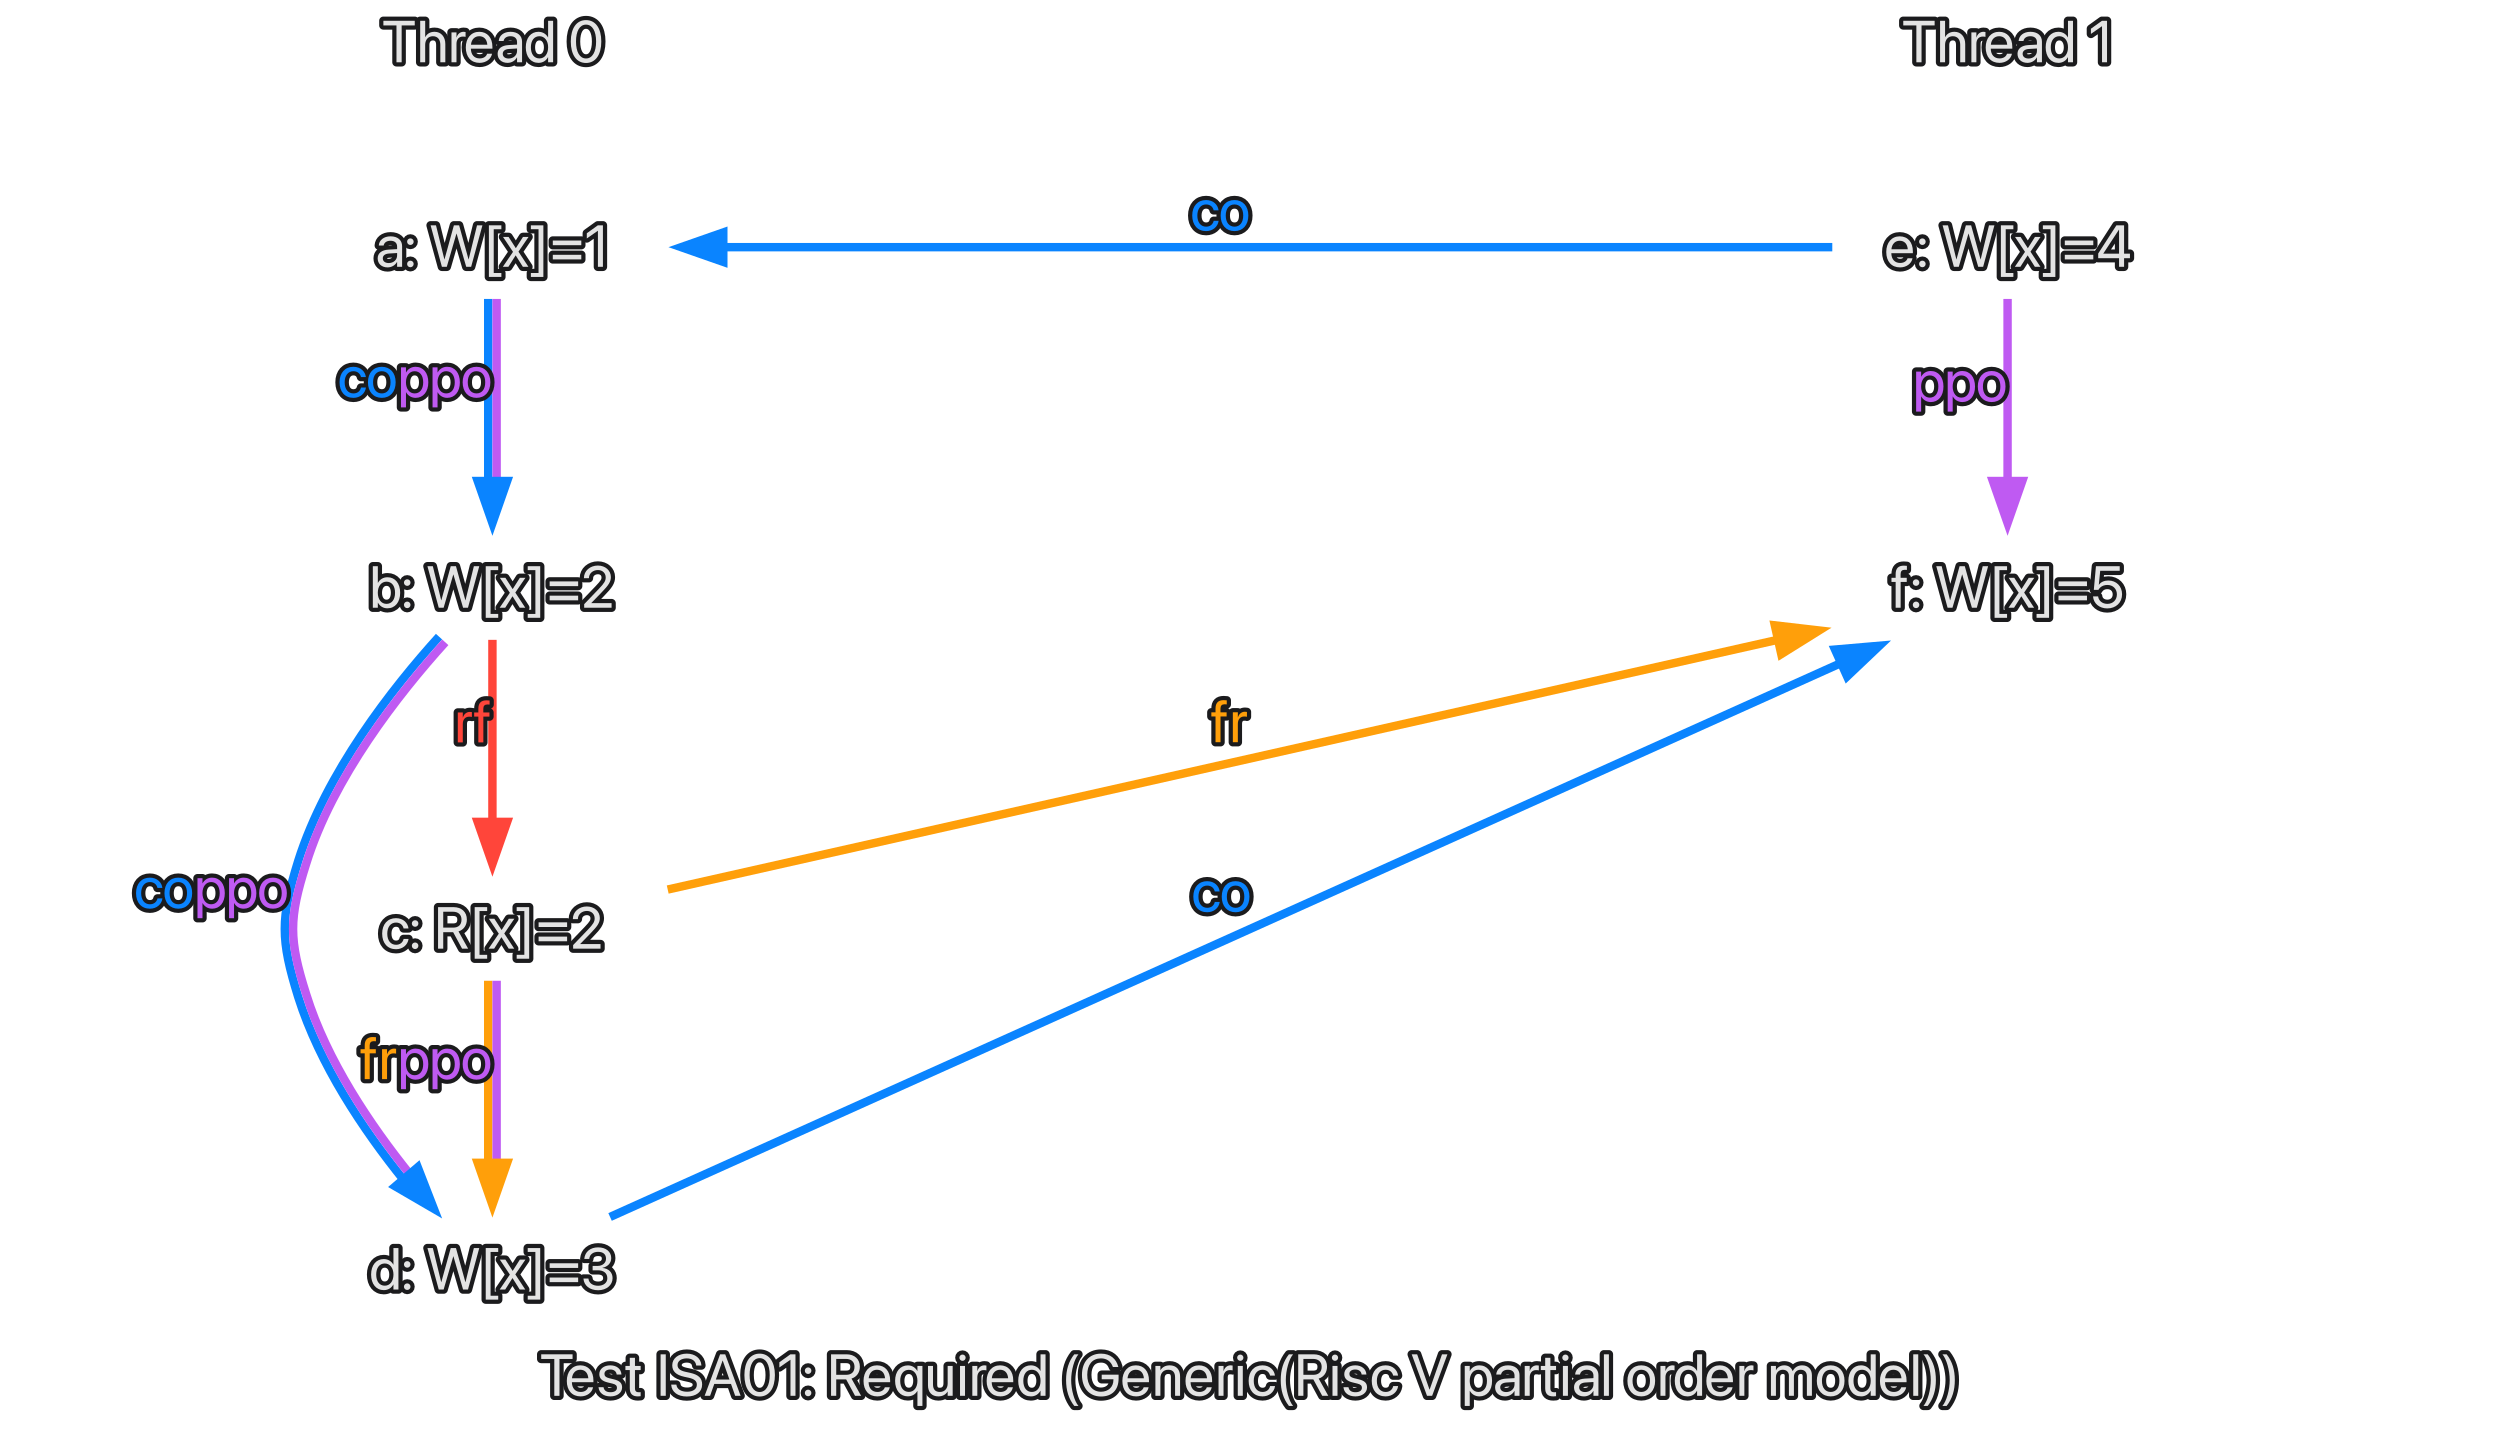
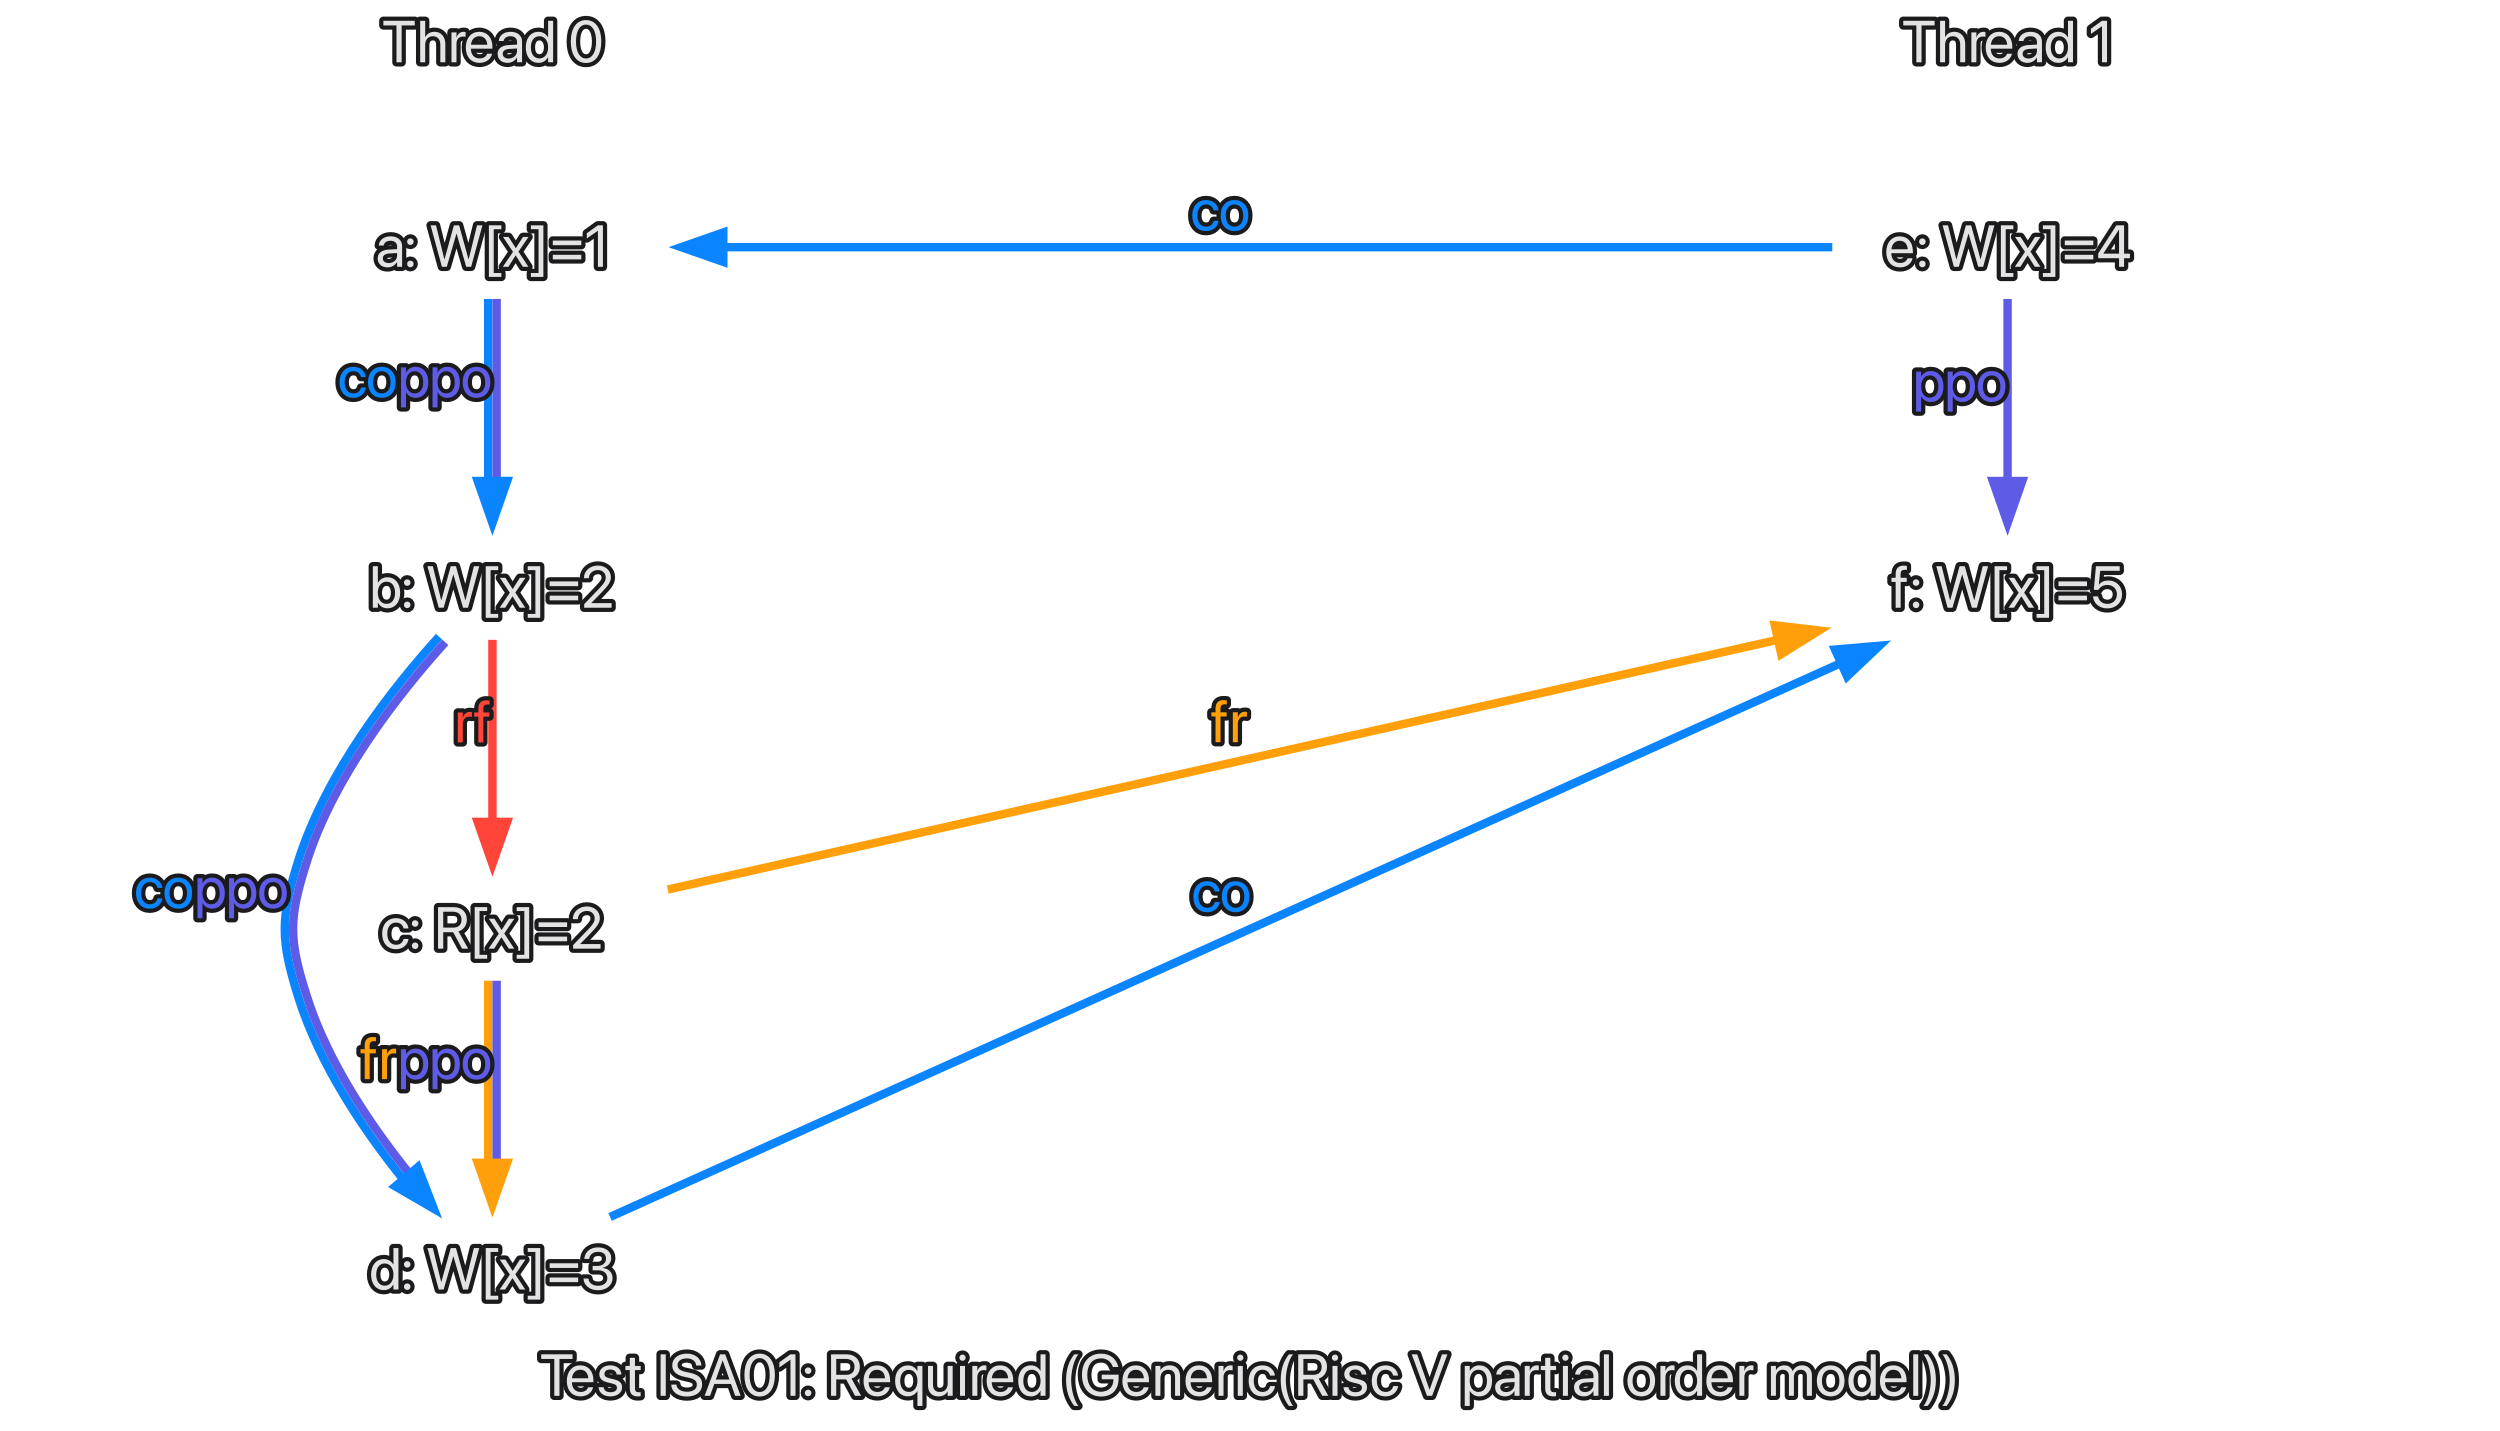
<svg xmlns="http://www.w3.org/2000/svg" xmlns:xlink="http://www.w3.org/1999/xlink" width="594" height="340">
  <defs>
    <path id="c" d="M3.453 0h1.23v-8.758h3.11v-1.105H.343v1.105h3.11Zm0 0" />
    <path id="d" d="M3.7.137c1.55 0 2.714-.93 2.945-2.106l.015-.07H5.488l-.02.062c-.202.61-.84 1.059-1.741 1.059-1.266 0-2.07-.852-2.098-2.316h5.117v-.438c0-2.133-1.18-3.574-3.121-3.574s-3.2 1.512-3.2 3.71v.009C.426-1.293 1.657.137 3.7.137m-.083-6.332c1.04 0 1.805.652 1.922 2.03H1.65c.128-1.323.937-2.03 1.968-2.03m0 0" />
    <path id="e" d="M3.297.137c1.586 0 2.762-.875 2.762-2.121v-.004c0-1.012-.52-1.582-1.957-1.93l-1.13-.273c-.784-.192-1.105-.528-1.105-1.012v-.008c0-.629.531-1.043 1.395-1.043.883 0 1.406.457 1.504 1.149l.007.046h1.133l-.008-.09C5.813-6.335 4.82-7.245 3.262-7.245c-1.54 0-2.614.867-2.614 2.09v.008c0 1.027.653 1.648 1.993 1.968l1.125.274c.808.199 1.074.484 1.074 1v.004c0 .644-.574 1.047-1.54 1.047-.968 0-1.495-.418-1.64-1.13l-.012-.066H.457l.008.063C.609-.718 1.62.137 3.297.137m0 0" />
    <path id="f" d="M3.082.137c.234 0 .488-.028.637-.047v-.965c-.102.008-.239.027-.383.027-.637 0-.969-.21-.969-.972v-4.305H3.72v-.984H2.367v-1.922h-1.23v1.922H.097v.984h1.04v4.313c0 1.359.64 1.949 1.945 1.949m0 0" />
    <path id="h" d="M.957 0h1.23v-9.863H.958Zm0 0" />
    <path id="i" d="M4.184.164c2.257 0 3.644-1.11 3.644-2.86v-.003c0-1.504-.848-2.324-2.871-2.77l-1.094-.238c-1.285-.281-1.879-.79-1.879-1.594v-.008c0-.949.86-1.578 2.18-1.586 1.25 0 2.09.594 2.242 1.602l.012.094h1.23l-.003-.102c-.11-1.613-1.52-2.726-3.446-2.726-2.031 0-3.469 1.132-3.472 2.754v.007c0 1.442.902 2.309 2.828 2.735l1.093.238c1.356.3 1.922.785 1.922 1.652v.008c0 1.02-.894 1.66-2.316 1.66-1.43 0-2.387-.605-2.531-1.597l-.012-.098H.48l.003.098C.61-.883 2.051.164 4.184.164m0 0" />
    <path id="j" d="M.172 0h1.293l.996-2.824h3.973L7.43 0h1.293L5.059-9.863H3.844Zm4.266-8.387h.027L6.063-3.87H2.836Zm0 0" />
    <path id="k" d="M4.238.164c2.27 0 3.63-1.96 3.63-5.094v-.011c0-3.133-1.36-5.086-3.63-5.086S.621-8.074.621-4.941v.011C.621-1.797 1.97.164 4.238.164m0-1.074C2.734-.91 1.86-2.453 1.86-4.93v-.011c0-2.477.875-4.008 2.38-4.008 1.503 0 2.394 1.531 2.394 4.008v.011c0 2.477-.89 4.02-2.395 4.02m0 0" />
    <path id="l" d="M3.316 0h1.188v-9.863H3.3L.676-7.977v1.235L3.289-8.56h.027Zm0 0" />
    <path id="m" d="M1.504-5.195a.774.774 0 0 0 .781-.782.77.77 0 0 0-.781-.777.767.767 0 0 0-.777.777c0 .438.34.782.777.782m0 5.293a.774.774 0 0 0 .781-.782.774.774 0 0 0-.781-.78.77.77 0 0 0-.777.78c0 .438.34.782.777.782m0 0" />
    <path id="n" d="M.957 0h1.23v-3.902h2.36L6.66 0h1.442L5.816-4.094c1.23-.39 1.985-1.449 1.985-2.816v-.016c0-1.777-1.246-2.937-3.145-2.937H.957Zm1.23-4.992V-8.77h2.305c1.266 0 2.035.696 2.035 1.872v.015c0 1.207-.715 1.89-1.98 1.89Zm0 0" />
    <path id="o" d="M5.73 2.395h1.188V-7.11H5.73v1.203h-.027c-.437-.785-1.23-1.328-2.238-1.328C1.66-7.234.425-5.79.425-3.57v.007C.426-1.328 1.649.126 3.438.126c1.02 0 1.84-.5 2.266-1.281h.027ZM3.7-.93c-1.266 0-2.06-1.004-2.06-2.632v-.008c0-1.59.794-2.61 2.06-2.61 1.202 0 2.03 1.032 2.03 2.61v.007C5.73-1.968 4.91-.93 3.7-.93m0 0" />
    <path id="p" d="M3.2.137c1.081 0 1.804-.485 2.187-1.149h.027V0h1.191v-7.11h-1.19v4.184c0 1.211-.731 2.008-1.852 2.008-1.094 0-1.633-.633-1.633-1.789v-4.402H.738v4.613C.738-.875 1.641.137 3.2.137m0 0" />
    <path id="q" d="M1.441-8.312a.744.744 0 0 0 .746-.747.74.74 0 0 0-.746-.746.74.74 0 0 0-.742.746c0 .41.332.746.742.746M.848 0h1.191v-7.11H.848Zm0 0" />
    <path id="r" d="M.773 0h1.188v-4.39c0-1.079.601-1.723 1.527-1.723.285 0 .54.035.633.07v-1.156c-.094-.012-.273-.047-.476-.047-.801 0-1.415.52-1.657 1.34h-.027V-7.11H.773Zm0 0" />
    <path id="s" d="M3.445.137c1.02 0 1.813-.512 2.258-1.34h.027V0h1.188v-9.863H5.73v3.941h-.027c-.445-.82-1.273-1.324-2.277-1.324-1.785 0-3 1.441-3 3.684v.007c0 2.243 1.203 3.692 3.02 3.692M3.68-.918c-1.258 0-2.04-1.004-2.04-2.637v-.007c0-1.622.782-2.633 2.04-2.633 1.195 0 2.054 1.047 2.054 2.633v.007c0 1.594-.851 2.637-2.054 2.637m0 0" />
    <path id="t" d="M3.242 2.395h.996c-.984-1.145-1.73-3.852-1.73-6.133 0-2.285.746-4.985 1.73-6.125h-.996C1.906-8.168 1.301-6.172 1.301-3.738c0 2.433.605 4.441 1.941 6.133m0 0" />
    <path id="u" d="M5.094.164c2.633 0 4.183-1.578 4.183-4.246v-.938H5.266v1.082h2.78v.176c0 1.657-1.202 2.79-2.952 2.79-2.012 0-3.262-1.532-3.262-4.012v-.008c0-2.434 1.23-3.903 3.262-3.903 1.386 0 2.343.72 2.8 1.97l.028.073h1.293L9.18-6.98c-.457-1.743-1.817-3.047-4.086-3.047-2.754 0-4.52 1.953-4.52 5.035v.008C.574-1.84 2.34.164 5.094.164m0 0" />
    <path id="v" d="M.773 0h1.188v-4.184c0-1.21.734-2.011 1.855-2.011 1.094 0 1.633.636 1.633 1.793V0h1.188v-4.613c0-1.621-.903-2.633-2.461-2.633-1.078 0-1.805.484-2.188 1.148h-.027v-1.011H.773Zm0 0" />
    <path id="w" d="M3.719.137c1.605 0 2.777-1.047 2.969-2.399l.003-.05H5.523l-.011.054c-.2.793-.82 1.34-1.793 1.34-1.23 0-2.078-.977-2.078-2.629v-.008c0-1.613.828-2.64 2.066-2.64 1.043 0 1.617.629 1.797 1.34l.012.054H6.68l-.008-.054C6.523-6.07 5.477-7.246 3.707-7.246 1.73-7.246.426-5.812.426-3.57v.007c0 2.262 1.277 3.7 3.293 3.7m0 0" />
    <path id="x" d="M3.809 0h1.214L8.66-9.863H7.371L4.43-1.477h-.028L1.465-9.863H.172Zm0 0" />
    <path id="y" d="M.773 2.395h1.188v-3.586h.027C2.434-.371 3.262.137 4.266.137c1.785 0 3-1.442 3-3.684v-.008c0-2.242-1.203-3.691-3.02-3.691-1.02 0-1.812.512-2.258 1.34h-.027V-7.11H.773ZM4.012-.918c-1.196 0-2.055-1.043-2.055-2.629v-.008c0-1.593.852-2.64 2.055-2.64 1.258 0 2.039 1.008 2.039 2.64v.008c0 1.617-.781 2.629-2.04 2.629m0 0" />
    <path id="z" d="M2.852.137c.949 0 1.804-.512 2.222-1.293h.028V0h1.187v-4.914c0-1.422-1.05-2.332-2.734-2.332-1.676 0-2.692.941-2.797 2.113l-.004.074h1.148l.012-.062c.137-.637.711-1.074 1.629-1.074.988 0 1.559.527 1.559 1.394v.598l-2.04.113C1.43-3.992.485-3.234.485-2.023v.011c0 1.293.954 2.149 2.368 2.149M1.703-2.012v-.011c0-.664.547-1.086 1.496-1.141l1.903-.117v.582c0 1.031-.864 1.804-1.985 1.804-.855 0-1.414-.433-1.414-1.117m0 0" />
    <path id="A" d="M.836 0h1.187v-9.863H.836Zm0 0" />
    <path id="B" d="M3.719.137c1.96 0 3.289-1.422 3.289-3.692v-.015c0-2.27-1.332-3.676-3.297-3.676C1.75-7.246.426-5.832.426-3.57v.015C.426-1.293 1.742.137 3.719.137m.008-1.055c-1.258 0-2.086-.96-2.086-2.637v-.015c0-1.66.836-2.625 2.07-2.625 1.258 0 2.078.957 2.078 2.625v.015c0 1.668-.812 2.637-2.062 2.637m0 0" />
    <path id="C" d="M.773 0h1.188v-4.457c0-.992.684-1.738 1.629-1.738.883 0 1.457.57 1.457 1.43V0h1.187v-4.52c0-.968.664-1.675 1.606-1.675.937 0 1.476.582 1.476 1.558V0h1.192v-4.91c0-1.414-.91-2.336-2.317-2.336-1 0-1.832.512-2.23 1.367h-.027c-.309-.867-1.024-1.367-1.997-1.367-.914 0-1.624.473-1.949 1.176h-.027v-1.04H.773Zm0 0" />
    <path id="D" d="M1.273 2.395c1.332-1.692 1.942-3.7 1.942-6.133 0-2.434-.61-4.43-1.942-6.125h-1c.985 1.14 1.73 3.84 1.73 6.125 0 2.281-.745 4.988-1.73 6.133Zm0 0" />
    <path id="E" d="M.836 0h1.187v-4.148c0-1.211.73-2.047 1.832-2.047 1.11 0 1.766.761 1.766 2.047V0H6.81v-4.355c0-1.723-1.032-2.891-2.543-2.891-1.059 0-1.832.473-2.215 1.27h-.028v-3.887H.836Zm0 0" />
    <path id="F" d="M2.996 0h1.16l2.297-7.902h.027L8.777 0h1.164l2.684-9.863H11.34L9.352-1.766h-.028L7.09-9.863H5.844L3.609-1.766h-.027L1.594-9.863H.309Zm0 0" />
    <path id="G" d="M1.41 2.395h2.965v-.926H2.559V-8.934h1.816v-.93H1.41Zm0 0" />
    <path id="H" d="M.219 0h1.32l1.715-2.707h.027L4.984 0h1.32L3.938-3.602l2.399-3.507H5.012L3.324-4.445h-.027L1.586-7.11H.262L2.64-3.555Zm0 0" />
    <path id="I" d="M3.105 2.395V-9.863H.137v.93h1.82V1.468H.137v.926Zm0 0" />
    <path id="J" d="M.848-5.14h6.77v-1.11H.847Zm0 3.382h6.77v-1.105H.847Zm0 0" />
    <path id="K" d="M4.309.137c1.816 0 3.02-1.45 3.02-3.692v-.007c0-2.243-1.216-3.684-3-3.684-1.005 0-1.833.504-2.278 1.324h-.028v-3.941H.836V0h1.187v-1.203h.028c.445.828 1.238 1.34 2.258 1.34M4.074-.918c-1.203 0-2.058-1.043-2.058-2.637v-.007c0-1.586.863-2.633 2.058-2.633 1.258 0 2.04 1.011 2.04 2.633v.007c0 1.633-.782 2.637-2.04 2.637m0 0" />
    <path id="L" d="M.8 0H7.31v-1.094h-4.82v-.027l2.343-2.406C6.645-5.38 7.145-6.195 7.145-7.273v-.016c0-1.543-1.305-2.738-3.09-2.738-1.84 0-3.317 1.261-3.317 2.972v.04H1.93v-.032c0-1.062.914-1.91 2.144-1.91 1.074 0 1.832.727 1.84 1.73v.016c0 .82-.309 1.352-1.64 2.738L.8-.848Zm0 0" />
    <path id="M" d="M1.156 0h1.188v-6.125h1.449v-.984H2.332v-.868c0-.707.328-1.039.984-1.039.184 0 .368.004.512.028v-.965A5 5 0 0 0 3.105-10c-1.312 0-1.949.648-1.949 2.016v.875H.164v.984h.992Zm0 0" />
    <path id="N" d="M4.121.164c1.977 0 3.426-1.219 3.426-2.863v-.016c0-1.402-.977-2.297-2.414-2.418v-.027c1.23-.262 2.094-1.094 2.094-2.313v-.011c0-1.5-1.239-2.543-3.118-2.543-1.847 0-3.117 1.07-3.273 2.68l-.008.066h1.184l.004-.067c.105-1 .93-1.613 2.093-1.613 1.204 0 1.88.594 1.88 1.625v.016c0 .984-.821 1.707-1.997 1.707H2.81v1.039h1.238c1.383 0 2.25.676 2.25 1.886v.016c0 1.043-.883 1.77-2.176 1.77-1.312 0-2.2-.672-2.3-1.641l-.008-.07H.629l.008.082C.766-.973 2.086.164 4.12.164m0 0" />
    <path id="O" d="M4.191.164C6.242.164 7.7-1.219 7.703-3.19v-.016c0-1.895-1.367-3.266-3.258-3.266-.957 0-1.777.356-2.242 1.016h-.027l.332-3.313h4.637v-1.093H1.496L.992-4.238h1.086c.129-.227.29-.418.465-.582.437-.395 1.012-.594 1.684-.594 1.304 0 2.242.93 2.246 2.226v.016c0 1.324-.93 2.254-2.27 2.254-1.18 0-2.055-.742-2.18-1.723l-.007-.054H.809l.003.078C.958-1.012 2.306.164 4.193.164m0 0" />
    <path id="P" d="M5.488 0H6.68v-2.05h1.394v-1.083H6.68v-6.73H4.86L.534-3.164v1.113h4.953ZM1.75-3.133v-.027l3.7-5.652h.038v5.68Zm0 0" />
  </defs>
  <path fill="none" stroke="#0A84FF" stroke-miterlimit="10" stroke-width="2" d="M116 71.027v43.633" />
-   <path fill="none" stroke="#BF5AF2" stroke-miterlimit="10" stroke-width="2" d="M118 71.027v43.633" />
+   <path fill="none" stroke="#5E5CE6" stroke-miterlimit="10" stroke-width="2" d="M118 71.027v43.633" />
  <path fill="#0A84FF" stroke="#0A84FF" stroke-miterlimit="10" stroke-width="2" d="m120.5 114.281-3.5 10-3.5-10Zm0 0" />
  <path fill="none" stroke="#FF453A" stroke-miterlimit="10" stroke-width="2" d="M117 152.027v43.633" />
  <path fill="#FF453A" stroke="#FF453A" stroke-miterlimit="10" stroke-width="2" d="m120.5 195.281-3.5 10-3.5-10Zm0 0" />
  <path fill="none" stroke="#0A84FF" stroke-miterlimit="10" stroke-width="2" d="M104.313 151.266c-11.11 12.293-26.805 32.254-33.47 53.336-4.241 13.722-4.241 18.523 0 32.246 5.098 16.156 15.466 31.582 25.067 43.504" />
-   <path fill="none" stroke="#BF5AF2" stroke-miterlimit="10" stroke-width="2" d="M105.797 152.61c-11.02 12.183-26.715 32.144-33.043 52.59-4.152 13.124-4.152 17.925 0 31.05 4.848 15.64 15.215 31.066 24.715 42.848" />
+   <path fill="none" stroke="#5E5CE6" stroke-miterlimit="10" stroke-width="2" d="M105.797 152.61c-11.02 12.183-26.715 32.144-33.043 52.59-4.152 13.124-4.152 17.925 0 31.05 4.848 15.64 15.215 31.066 24.715 42.848" />
  <path fill="#0A84FF" stroke="#0A84FF" stroke-miterlimit="10" stroke-width="2" d="m99.254 277.336 3.836 9.875-9.16-5.328Zm0 0" />
  <path fill="none" stroke="#FF9F0A" stroke-miterlimit="10" stroke-width="2" d="M116 233.027v43.633" />
-   <path fill="none" stroke="#BF5AF2" stroke-miterlimit="10" stroke-width="2" d="M118 233.027v43.633" />
+   <path fill="none" stroke="#5E5CE6" stroke-miterlimit="10" stroke-width="2" d="M118 233.027v43.633" />
  <path fill="#FF9F0A" stroke="#FF9F0A" stroke-miterlimit="10" stroke-width="2" d="m120.5 276.281-3.5 10-3.5-10Zm0 0" />
  <path fill="none" stroke="#FF9F0A" stroke-miterlimit="10" stroke-width="2" d="M158.648 211.355c65.301-14.695 191.774-43.152 264.106-59.425" />
  <path fill="#FF9F0A" stroke="#FF9F0A" stroke-miterlimit="10" stroke-width="2" d="m421.695 148.582 10.524 1.219-8.989 5.61Zm0 0" />
  <path fill="none" stroke="#0A84FF" stroke-miterlimit="10" stroke-width="2" d="m144.95 289.148 292.488-131.62" />
  <path fill="#0A84FF" stroke="#0A84FF" stroke-miterlimit="10" stroke-width="2" d="m436 154.336 10.555-.91-7.684 7.293Zm0 0" />
  <path fill="none" stroke="#0A84FF" stroke-miterlimit="10" stroke-width="2" d="M435.352 58.727H171.695" />
  <path fill="#0A84FF" stroke="#0A84FF" stroke-miterlimit="10" stroke-width="2" d="m171.855 62.227-10-3.5 10-3.5Zm0 0" />
-   <path fill="none" stroke="#BF5AF2" stroke-miterlimit="10" stroke-width="2" d="M477 71.027v43.633" />
-   <path fill="#BF5AF2" stroke="#BF5AF2" stroke-miterlimit="10" stroke-width="2" d="m480.5 114.281-3.5 10-3.5-10Zm0 0" />
+   <path fill="none" stroke="#5E5CE6" stroke-miterlimit="10" stroke-width="2" d="M477 71.027v43.633" />
+   <path fill="#5E5CE6" stroke="#5E5CE6" stroke-miterlimit="10" stroke-width="2" d="m480.5 114.281-3.5 10-3.5-10Zm0 0" />
  <g fill="none" stroke="#1b1b1d" stroke-linecap="round" stroke-linejoin="round" stroke-width="2">
    <use xlink:href="#c" x="128.25" y="331.648" />
    <use xlink:href="#d" x="134.25" y="331.648" />
    <use xlink:href="#e" x="141.75" y="331.648" />
    <use xlink:href="#f" x="148.5" y="331.648" />
    <use xlink:href="#g" x="153" y="331.648" />
    <use xlink:href="#h" x="156" y="331.648" />
    <use xlink:href="#i" x="159" y="331.648" />
    <use xlink:href="#j" x="167.25" y="331.648" />
    <use xlink:href="#k" x="176.25" y="331.648" />
    <use xlink:href="#l" x="184.5" y="331.648" />
    <use xlink:href="#m" x="190.5" y="331.648" />
    <use xlink:href="#g" x="193.5" y="331.648" />
    <use xlink:href="#n" x="196.5" y="331.648" />
    <use xlink:href="#d" x="204.75" y="331.648" />
    <use xlink:href="#o" x="212.25" y="331.648" />
    <use xlink:href="#p" x="219.75" y="331.648" />
    <use xlink:href="#q" x="227.25" y="331.648" />
    <use xlink:href="#r" x="230.25" y="331.648" />
    <use xlink:href="#d" x="234" y="331.648" />
    <use xlink:href="#s" x="241.5" y="331.648" />
    <use xlink:href="#g" x="249" y="331.648" />
    <use xlink:href="#t" x="252" y="331.648" />
    <use xlink:href="#u" x="256.5" y="331.648" />
    <use xlink:href="#d" x="266.25" y="331.648" />
    <use xlink:href="#v" x="273.75" y="331.648" />
    <use xlink:href="#d" x="281.25" y="331.648" />
    <use xlink:href="#r" x="288.75" y="331.648" />
    <use xlink:href="#q" x="293.25" y="331.648" />
    <use xlink:href="#w" x="296.25" y="331.648" />
    <use xlink:href="#t" x="303" y="331.648" />
    <use xlink:href="#n" x="307.5" y="331.648" />
    <use xlink:href="#q" x="315.75" y="331.648" />
    <use xlink:href="#e" x="318.75" y="331.648" />
    <use xlink:href="#w" x="325.5" y="331.648" />
    <use xlink:href="#g" x="332.25" y="331.648" />
    <use xlink:href="#x" x="335.25" y="331.648" />
    <use xlink:href="#g" x="344.25" y="331.648" />
    <use xlink:href="#y" x="347.25" y="331.648" />
    <use xlink:href="#z" x="354.75" y="331.648" />
    <use xlink:href="#r" x="361.5" y="331.648" />
    <use xlink:href="#f" x="366" y="331.648" />
    <use xlink:href="#q" x="370.5" y="331.648" />
    <use xlink:href="#z" x="373.5" y="331.648" />
    <use xlink:href="#A" x="380.25" y="331.648" />
    <use xlink:href="#g" x="383.25" y="331.648" />
    <use xlink:href="#B" x="386.25" y="331.648" />
    <use xlink:href="#r" x="393.75" y="331.648" />
    <use xlink:href="#s" x="397.5" y="331.648" />
    <use xlink:href="#d" x="405" y="331.648" />
    <use xlink:href="#r" x="412.5" y="331.648" />
    <use xlink:href="#g" x="417" y="331.648" />
    <use xlink:href="#C" x="420" y="331.648" />
    <use xlink:href="#B" x="431.25" y="331.648" />
    <use xlink:href="#s" x="438.75" y="331.648" />
    <use xlink:href="#d" x="446.25" y="331.648" />
    <use xlink:href="#A" x="453.75" y="331.648" />
    <use xlink:href="#D" x="456.75" y="331.648" />
    <use xlink:href="#D" x="461.25" y="331.648" />
  </g>
  <g fill="#E3E3E3">
    <use xlink:href="#c" x="128.25" y="331.648" />
    <use xlink:href="#d" x="134.25" y="331.648" />
    <use xlink:href="#e" x="141.75" y="331.648" />
    <use xlink:href="#f" x="148.5" y="331.648" />
    <use xlink:href="#g" x="153" y="331.648" />
    <use xlink:href="#h" x="156" y="331.648" />
    <use xlink:href="#i" x="159" y="331.648" />
    <use xlink:href="#j" x="167.25" y="331.648" />
    <use xlink:href="#k" x="176.25" y="331.648" />
    <use xlink:href="#l" x="184.5" y="331.648" />
    <use xlink:href="#m" x="190.5" y="331.648" />
    <use xlink:href="#g" x="193.5" y="331.648" />
    <use xlink:href="#n" x="196.5" y="331.648" />
    <use xlink:href="#d" x="204.75" y="331.648" />
    <use xlink:href="#o" x="212.25" y="331.648" />
    <use xlink:href="#p" x="219.75" y="331.648" />
    <use xlink:href="#q" x="227.25" y="331.648" />
    <use xlink:href="#r" x="230.25" y="331.648" />
    <use xlink:href="#d" x="234" y="331.648" />
    <use xlink:href="#s" x="241.5" y="331.648" />
    <use xlink:href="#g" x="249" y="331.648" />
    <use xlink:href="#t" x="252" y="331.648" />
    <use xlink:href="#u" x="256.5" y="331.648" />
    <use xlink:href="#d" x="266.25" y="331.648" />
    <use xlink:href="#v" x="273.75" y="331.648" />
    <use xlink:href="#d" x="281.25" y="331.648" />
    <use xlink:href="#r" x="288.75" y="331.648" />
    <use xlink:href="#q" x="293.25" y="331.648" />
    <use xlink:href="#w" x="296.25" y="331.648" />
    <use xlink:href="#t" x="303" y="331.648" />
    <use xlink:href="#n" x="307.5" y="331.648" />
    <use xlink:href="#q" x="315.75" y="331.648" />
    <use xlink:href="#e" x="318.75" y="331.648" />
    <use xlink:href="#w" x="325.5" y="331.648" />
    <use xlink:href="#g" x="332.25" y="331.648" />
    <use xlink:href="#x" x="335.25" y="331.648" />
    <use xlink:href="#g" x="344.25" y="331.648" />
    <use xlink:href="#y" x="347.25" y="331.648" />
    <use xlink:href="#z" x="354.75" y="331.648" />
    <use xlink:href="#r" x="361.5" y="331.648" />
    <use xlink:href="#f" x="366" y="331.648" />
    <use xlink:href="#q" x="370.5" y="331.648" />
    <use xlink:href="#z" x="373.5" y="331.648" />
    <use xlink:href="#A" x="380.25" y="331.648" />
    <use xlink:href="#g" x="383.25" y="331.648" />
    <use xlink:href="#B" x="386.25" y="331.648" />
    <use xlink:href="#r" x="393.75" y="331.648" />
    <use xlink:href="#s" x="397.5" y="331.648" />
    <use xlink:href="#d" x="405" y="331.648" />
    <use xlink:href="#r" x="412.5" y="331.648" />
    <use xlink:href="#g" x="417" y="331.648" />
    <use xlink:href="#C" x="420" y="331.648" />
    <use xlink:href="#B" x="431.25" y="331.648" />
    <use xlink:href="#s" x="438.75" y="331.648" />
    <use xlink:href="#d" x="446.25" y="331.648" />
    <use xlink:href="#A" x="453.75" y="331.648" />
    <use xlink:href="#D" x="456.75" y="331.648" />
    <use xlink:href="#D" x="461.25" y="331.648" />
  </g>
  <g fill="none" stroke="#1b1b1d" stroke-linecap="round" stroke-linejoin="round" stroke-width="2">
    <use xlink:href="#c" x="90.75" y="14.801" />
    <use xlink:href="#E" x="99" y="14.801" />
    <use xlink:href="#r" x="106.5" y="14.801" />
    <use xlink:href="#d" x="110.25" y="14.801" />
    <use xlink:href="#z" x="117.75" y="14.801" />
    <use xlink:href="#s" x="124.5" y="14.801" />
    <use xlink:href="#g" x="132" y="14.801" />
    <use xlink:href="#k" x="135" y="14.801" />
  </g>
  <g fill="#E3E3E3">
    <use xlink:href="#c" x="90.75" y="14.801" />
    <use xlink:href="#E" x="99" y="14.801" />
    <use xlink:href="#r" x="106.5" y="14.801" />
    <use xlink:href="#d" x="110.25" y="14.801" />
    <use xlink:href="#z" x="117.75" y="14.801" />
    <use xlink:href="#s" x="124.5" y="14.801" />
    <use xlink:href="#g" x="132" y="14.801" />
    <use xlink:href="#k" x="135" y="14.801" />
  </g>
  <g fill="none" stroke="#1b1b1d" stroke-linecap="round" stroke-linejoin="round" stroke-width="2">
    <use xlink:href="#z" x="89.25" y="63.398" />
    <use xlink:href="#m" x="96" y="63.398" />
    <use xlink:href="#g" x="99" y="63.398" />
    <use xlink:href="#F" x="102" y="63.398" />
    <use xlink:href="#G" x="114.75" y="63.398" />
    <use xlink:href="#H" x="119.25" y="63.398" />
    <use xlink:href="#I" x="126" y="63.398" />
    <use xlink:href="#J" x="130.5" y="63.398" />
    <use xlink:href="#l" x="138.75" y="63.398" />
  </g>
  <g fill="#E3E3E3">
    <use xlink:href="#z" x="89.25" y="63.398" />
    <use xlink:href="#m" x="96" y="63.398" />
    <use xlink:href="#g" x="99" y="63.398" />
    <use xlink:href="#F" x="102" y="63.398" />
    <use xlink:href="#G" x="114.75" y="63.398" />
    <use xlink:href="#H" x="119.25" y="63.398" />
    <use xlink:href="#I" x="126" y="63.398" />
    <use xlink:href="#J" x="130.5" y="63.398" />
    <use xlink:href="#l" x="138.75" y="63.398" />
  </g>
  <g fill="none" stroke="#1b1b1d" stroke-linecap="round" stroke-linejoin="round" stroke-width="2">
    <use xlink:href="#K" x="87.75" y="144.398" />
    <use xlink:href="#m" x="95.25" y="144.398" />
    <use xlink:href="#g" x="98.25" y="144.398" />
    <use xlink:href="#F" x="101.25" y="144.398" />
    <use xlink:href="#G" x="114" y="144.398" />
    <use xlink:href="#H" x="118.5" y="144.398" />
    <use xlink:href="#I" x="125.25" y="144.398" />
    <use xlink:href="#J" x="129.75" y="144.398" />
    <use xlink:href="#L" x="138" y="144.398" />
  </g>
  <g fill="#E3E3E3">
    <use xlink:href="#K" x="87.75" y="144.398" />
    <use xlink:href="#m" x="95.25" y="144.398" />
    <use xlink:href="#g" x="98.25" y="144.398" />
    <use xlink:href="#F" x="101.25" y="144.398" />
    <use xlink:href="#G" x="114" y="144.398" />
    <use xlink:href="#H" x="118.5" y="144.398" />
    <use xlink:href="#I" x="125.25" y="144.398" />
    <use xlink:href="#J" x="129.75" y="144.398" />
    <use xlink:href="#L" x="138" y="144.398" />
  </g>
  <g fill="none" stroke="#1b1b1d" stroke-linecap="round" stroke-linejoin="round" stroke-width="2">
    <use xlink:href="#w" x="80.25" y="94.395" />
    <use xlink:href="#B" x="87" y="94.395" />
  </g>
  <g fill="#0A84FF">
    <use xlink:href="#w" x="80.25" y="94.395" />
    <use xlink:href="#B" x="87" y="94.395" />
  </g>
  <g fill="none" stroke="#1b1b1d" stroke-linecap="round" stroke-linejoin="round" stroke-width="2">
    <use xlink:href="#y" x="94.5" y="94.395" />
    <use xlink:href="#y" x="102" y="94.395" />
    <use xlink:href="#B" x="109.5" y="94.395" />
  </g>
-   <g fill="#BF5AF2">
+   <g fill="#5E5CE6">
    <use xlink:href="#y" x="94.5" y="94.395" />
    <use xlink:href="#y" x="102" y="94.395" />
    <use xlink:href="#B" x="109.5" y="94.395" />
  </g>
  <g fill="none" stroke="#1b1b1d" stroke-linecap="round" stroke-linejoin="round" stroke-width="2">
    <use xlink:href="#w" x="90.375" y="225.398" />
    <use xlink:href="#m" x="97.125" y="225.398" />
    <use xlink:href="#g" x="100.125" y="225.398" />
    <use xlink:href="#n" x="103.125" y="225.398" />
    <use xlink:href="#G" x="111.375" y="225.398" />
    <use xlink:href="#H" x="115.875" y="225.398" />
    <use xlink:href="#I" x="122.625" y="225.398" />
    <use xlink:href="#J" x="127.125" y="225.398" />
    <use xlink:href="#L" x="135.375" y="225.398" />
  </g>
  <g fill="#E3E3E3">
    <use xlink:href="#w" x="90.375" y="225.398" />
    <use xlink:href="#m" x="97.125" y="225.398" />
    <use xlink:href="#g" x="100.125" y="225.398" />
    <use xlink:href="#n" x="103.125" y="225.398" />
    <use xlink:href="#G" x="111.375" y="225.398" />
    <use xlink:href="#H" x="115.875" y="225.398" />
    <use xlink:href="#I" x="122.625" y="225.398" />
    <use xlink:href="#J" x="127.125" y="225.398" />
    <use xlink:href="#L" x="135.375" y="225.398" />
  </g>
  <g fill="none" stroke="#1b1b1d" stroke-linecap="round" stroke-linejoin="round" stroke-width="2">
    <use xlink:href="#r" x="108" y="176.395" />
    <use xlink:href="#M" x="112.5" y="176.395" />
  </g>
  <g fill="#FF453A">
    <use xlink:href="#r" x="108" y="176.395" />
    <use xlink:href="#M" x="112.5" y="176.395" />
  </g>
  <g fill="none" stroke="#1b1b1d" stroke-linecap="round" stroke-linejoin="round" stroke-width="2">
    <use xlink:href="#s" x="87.75" y="306.398" />
    <use xlink:href="#m" x="95.25" y="306.398" />
    <use xlink:href="#g" x="98.25" y="306.398" />
    <use xlink:href="#F" x="101.25" y="306.398" />
    <use xlink:href="#G" x="114" y="306.398" />
    <use xlink:href="#H" x="118.5" y="306.398" />
    <use xlink:href="#I" x="125.25" y="306.398" />
    <use xlink:href="#J" x="129.75" y="306.398" />
    <use xlink:href="#N" x="138" y="306.398" />
  </g>
  <g fill="#E3E3E3">
    <use xlink:href="#s" x="87.75" y="306.398" />
    <use xlink:href="#m" x="95.25" y="306.398" />
    <use xlink:href="#g" x="98.25" y="306.398" />
    <use xlink:href="#F" x="101.25" y="306.398" />
    <use xlink:href="#G" x="114" y="306.398" />
    <use xlink:href="#H" x="118.5" y="306.398" />
    <use xlink:href="#I" x="125.25" y="306.398" />
    <use xlink:href="#J" x="129.75" y="306.398" />
    <use xlink:href="#N" x="138" y="306.398" />
  </g>
  <g fill="none" stroke="#1b1b1d" stroke-linecap="round" stroke-linejoin="round" stroke-width="2">
    <use xlink:href="#w" x="31.898" y="215.773" />
    <use xlink:href="#B" x="38.648" y="215.773" />
  </g>
  <g fill="#0A84FF">
    <use xlink:href="#w" x="31.898" y="215.773" />
    <use xlink:href="#B" x="38.648" y="215.773" />
  </g>
  <g fill="none" stroke="#1b1b1d" stroke-linecap="round" stroke-linejoin="round" stroke-width="2">
    <use xlink:href="#y" x="46.148" y="215.773" />
    <use xlink:href="#y" x="53.648" y="215.773" />
    <use xlink:href="#B" x="61.148" y="215.773" />
  </g>
-   <g fill="#BF5AF2">
+   <g fill="#5E5CE6">
    <use xlink:href="#y" x="46.148" y="215.773" />
    <use xlink:href="#y" x="53.648" y="215.773" />
    <use xlink:href="#B" x="61.148" y="215.773" />
  </g>
  <g fill="none" stroke="#1b1b1d" stroke-linecap="round" stroke-linejoin="round" stroke-width="2">
    <use xlink:href="#M" x="85.5" y="256.395" />
    <use xlink:href="#r" x="90" y="256.395" />
  </g>
  <g fill="#FF9F0A">
    <use xlink:href="#M" x="85.5" y="256.395" />
    <use xlink:href="#r" x="90" y="256.395" />
  </g>
  <g fill="none" stroke="#1b1b1d" stroke-linecap="round" stroke-linejoin="round" stroke-width="2">
    <use xlink:href="#y" x="94.5" y="256.395" />
    <use xlink:href="#y" x="102" y="256.395" />
    <use xlink:href="#B" x="109.5" y="256.395" />
  </g>
-   <g fill="#BF5AF2">
+   <g fill="#5E5CE6">
    <use xlink:href="#y" x="94.5" y="256.395" />
    <use xlink:href="#y" x="102" y="256.395" />
    <use xlink:href="#B" x="109.5" y="256.395" />
  </g>
  <g fill="none" stroke="#1b1b1d" stroke-linecap="round" stroke-linejoin="round" stroke-width="2">
    <use xlink:href="#M" x="449.25" y="144.398" />
    <use xlink:href="#m" x="453.75" y="144.398" />
    <use xlink:href="#g" x="456.75" y="144.398" />
    <use xlink:href="#F" x="459.75" y="144.398" />
    <use xlink:href="#G" x="472.5" y="144.398" />
    <use xlink:href="#H" x="477" y="144.398" />
    <use xlink:href="#I" x="483.75" y="144.398" />
    <use xlink:href="#J" x="488.25" y="144.398" />
    <use xlink:href="#O" x="496.5" y="144.398" />
  </g>
  <g fill="#E3E3E3">
    <use xlink:href="#M" x="449.25" y="144.398" />
    <use xlink:href="#m" x="453.75" y="144.398" />
    <use xlink:href="#g" x="456.75" y="144.398" />
    <use xlink:href="#F" x="459.75" y="144.398" />
    <use xlink:href="#G" x="472.5" y="144.398" />
    <use xlink:href="#H" x="477" y="144.398" />
    <use xlink:href="#I" x="483.75" y="144.398" />
    <use xlink:href="#J" x="488.25" y="144.398" />
    <use xlink:href="#O" x="496.5" y="144.398" />
  </g>
  <g fill="none" stroke="#1b1b1d" stroke-linecap="round" stroke-linejoin="round" stroke-width="2">
    <use xlink:href="#M" x="287.652" y="176.352" />
    <use xlink:href="#r" x="292.152" y="176.352" />
  </g>
  <g fill="#FF9F0A">
    <use xlink:href="#M" x="287.652" y="176.352" />
    <use xlink:href="#r" x="292.152" y="176.352" />
  </g>
  <g fill="none" stroke="#1b1b1d" stroke-linecap="round" stroke-linejoin="round" stroke-width="2">
    <use xlink:href="#w" x="283.109" y="216.613" />
    <use xlink:href="#B" x="289.859" y="216.613" />
  </g>
  <g fill="#0A84FF">
    <use xlink:href="#w" x="283.109" y="216.613" />
    <use xlink:href="#B" x="289.859" y="216.613" />
  </g>
  <g fill="none" stroke="#1b1b1d" stroke-linecap="round" stroke-linejoin="round" stroke-width="2">
    <use xlink:href="#c" x="451.875" y="14.801" />
    <use xlink:href="#E" x="460.125" y="14.801" />
    <use xlink:href="#r" x="467.625" y="14.801" />
    <use xlink:href="#d" x="471.375" y="14.801" />
    <use xlink:href="#z" x="478.875" y="14.801" />
    <use xlink:href="#s" x="485.625" y="14.801" />
    <use xlink:href="#g" x="493.125" y="14.801" />
    <use xlink:href="#l" x="496.125" y="14.801" />
  </g>
  <g fill="#E3E3E3">
    <use xlink:href="#c" x="451.875" y="14.801" />
    <use xlink:href="#E" x="460.125" y="14.801" />
    <use xlink:href="#r" x="467.625" y="14.801" />
    <use xlink:href="#d" x="471.375" y="14.801" />
    <use xlink:href="#z" x="478.875" y="14.801" />
    <use xlink:href="#s" x="485.625" y="14.801" />
    <use xlink:href="#g" x="493.125" y="14.801" />
    <use xlink:href="#l" x="496.125" y="14.801" />
  </g>
  <g fill="none" stroke="#1b1b1d" stroke-linecap="round" stroke-linejoin="round" stroke-width="2">
    <use xlink:href="#d" x="447.75" y="63.398" />
    <use xlink:href="#m" x="455.25" y="63.398" />
    <use xlink:href="#g" x="458.25" y="63.398" />
    <use xlink:href="#F" x="461.25" y="63.398" />
    <use xlink:href="#G" x="474" y="63.398" />
    <use xlink:href="#H" x="478.5" y="63.398" />
    <use xlink:href="#I" x="485.25" y="63.398" />
    <use xlink:href="#J" x="489.75" y="63.398" />
    <use xlink:href="#P" x="498" y="63.398" />
  </g>
  <g fill="#E3E3E3">
    <use xlink:href="#d" x="447.75" y="63.398" />
    <use xlink:href="#m" x="455.25" y="63.398" />
    <use xlink:href="#g" x="458.25" y="63.398" />
    <use xlink:href="#F" x="461.25" y="63.398" />
    <use xlink:href="#G" x="474" y="63.398" />
    <use xlink:href="#H" x="478.5" y="63.398" />
    <use xlink:href="#I" x="485.25" y="63.398" />
    <use xlink:href="#J" x="489.75" y="63.398" />
    <use xlink:href="#P" x="498" y="63.398" />
  </g>
  <g fill="none" stroke="#1b1b1d" stroke-linecap="round" stroke-linejoin="round" stroke-width="2">
    <use xlink:href="#w" x="282.848" y="54.773" />
    <use xlink:href="#B" x="289.598" y="54.773" />
  </g>
  <g fill="#0A84FF">
    <use xlink:href="#w" x="282.848" y="54.773" />
    <use xlink:href="#B" x="289.598" y="54.773" />
  </g>
  <g fill="none" stroke="#1b1b1d" stroke-linecap="round" stroke-linejoin="round" stroke-width="2">
    <use xlink:href="#y" x="454.5" y="95.395" />
    <use xlink:href="#y" x="462" y="95.395" />
    <use xlink:href="#B" x="469.5" y="95.395" />
  </g>
-   <g fill="#BF5AF2">
+   <g fill="#5E5CE6">
    <use xlink:href="#y" x="454.5" y="95.395" />
    <use xlink:href="#y" x="462" y="95.395" />
    <use xlink:href="#B" x="469.5" y="95.395" />
  </g>
</svg>
